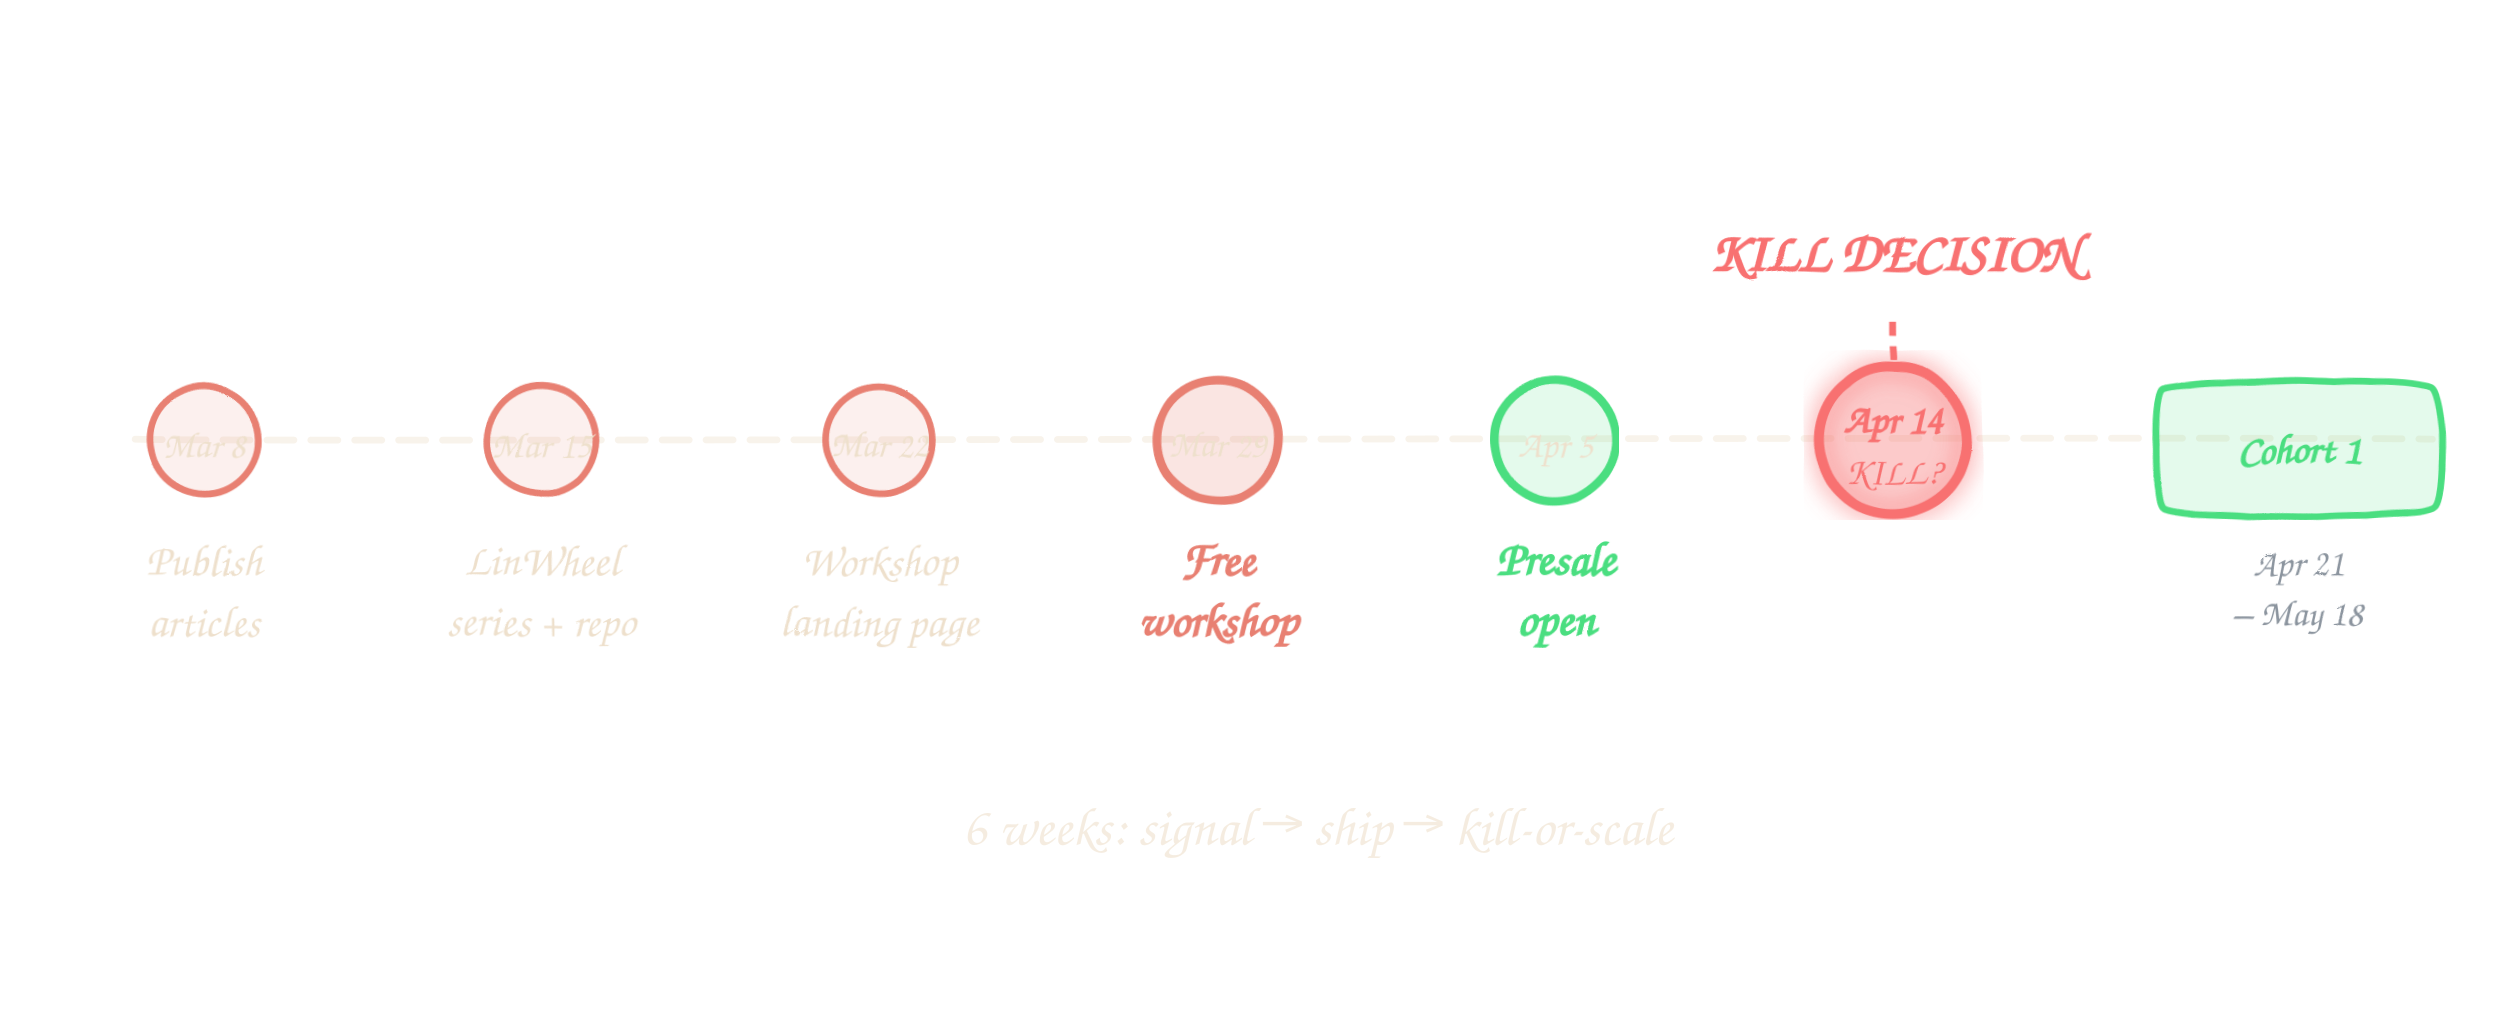
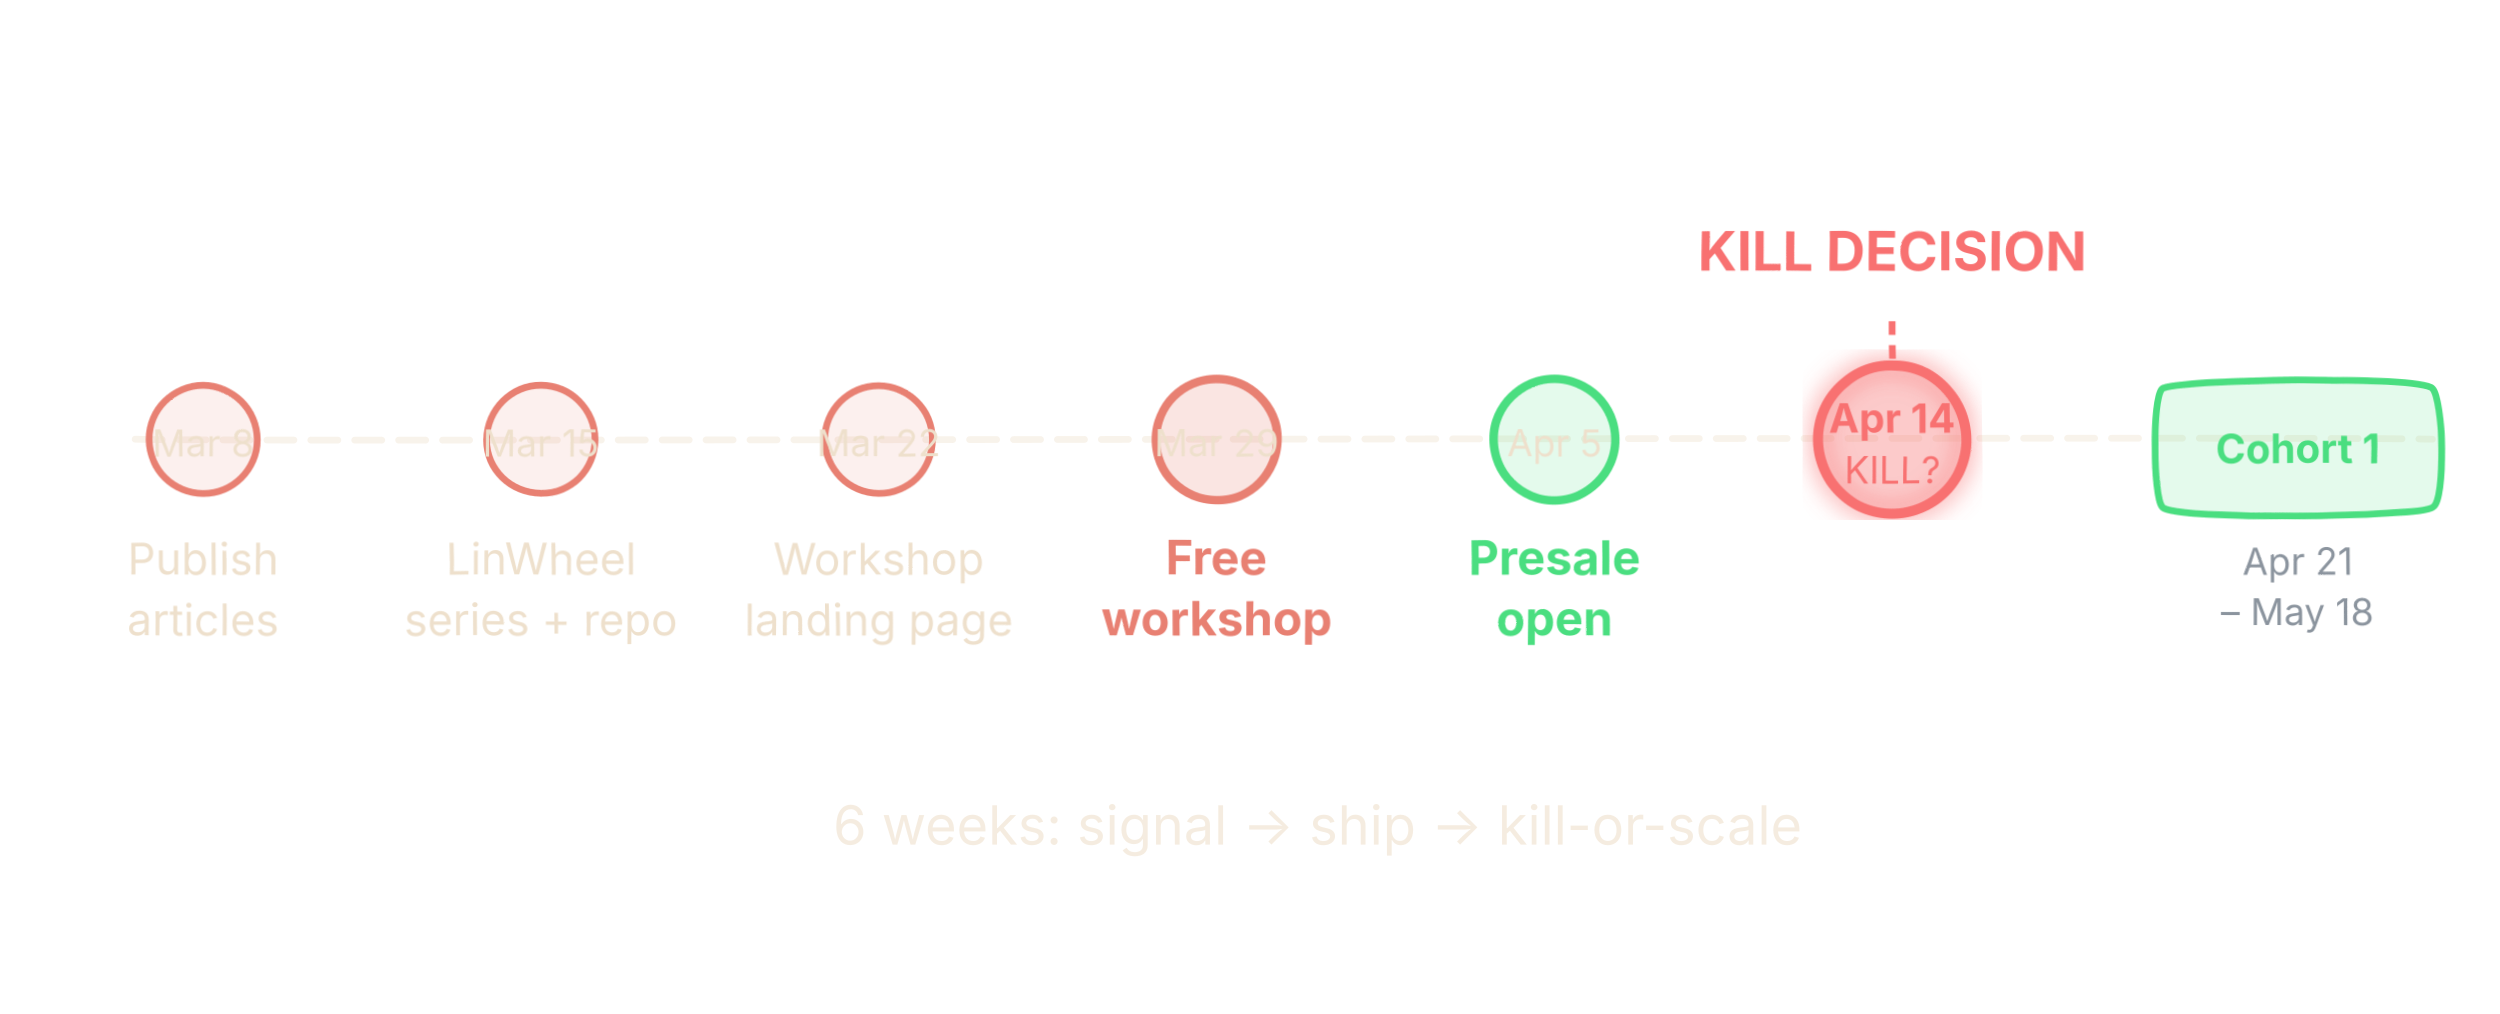
<svg xmlns="http://www.w3.org/2000/svg" viewBox="0 0 740 300" style="width:100%;max-width:740px;">
  <defs>
    <filter id="roughen-10" x="-2%" y="-2%" width="104%" height="104%">
      <feTurbulence type="turbulence" baseFrequency="0.03" numOctaves="2" result="noise" seed="10" />
-       <feDisplacementMap in="SourceGraphic" in2="noise" scale="1.2" xChannelSelector="R" yChannelSelector="G" />
+       <feDisplacementMap in="SourceGraphic" in2="noise" scale="0.4" xChannelSelector="R" yChannelSelector="G" />
    </filter>
    <filter id="glow-10">
      <feGaussianBlur stdDeviation="4" result="blur" />
      <feMerge>
        <feMergeNode in="blur" />
        <feMergeNode in="SourceGraphic" />
      </feMerge>
    </filter>
  </defs>
  <path d="M 40,130 C 60,131 680,129 720,130" stroke="#eee0cc" stroke-width="2" stroke-dasharray="8,5" opacity="0.4" fill="none" stroke-linecap="round" />
  <g filter="url(#roughen-10)">
    <circle cx="60" cy="130" r="16" fill="rgba(232,128,114,0.12)" stroke="#e88072" stroke-width="2" />
-     <text x="60" y="135" text-anchor="middle" font-family="'Caveat', cursive" font-size="11" fill="#eee0cc">Mar 8</text>
-     <text x="60" y="170" text-anchor="middle" font-family="'Caveat', cursive" font-size="13" fill="#eee0cc">Publish</text>
-     <text x="60" y="188" text-anchor="middle" font-family="'Caveat', cursive" font-size="13" fill="#eee0cc">articles</text>
+     <text x="60" y="135" text-anchor="middle" font-family="'Inter', sans-serif" font-size="11" fill="#eee0cc">Mar 8</text>
+     <text x="60" y="170" text-anchor="middle" font-family="'Inter', sans-serif" font-size="13" fill="#eee0cc">Publish</text>
+     <text x="60" y="188" text-anchor="middle" font-family="'Inter', sans-serif" font-size="13" fill="#eee0cc">articles</text>
  </g>
  <g filter="url(#roughen-10)">
    <circle cx="160" cy="130" r="16" fill="rgba(232,128,114,0.12)" stroke="#e88072" stroke-width="2" />
-     <text x="160" y="135" text-anchor="middle" font-family="'Caveat', cursive" font-size="11" fill="#eee0cc">Mar 15</text>
-     <text x="160" y="170" text-anchor="middle" font-family="'Caveat', cursive" font-size="13" fill="#eee0cc">LinWheel</text>
-     <text x="160" y="188" text-anchor="middle" font-family="'Caveat', cursive" font-size="13" fill="#eee0cc">series + repo</text>
+     <text x="160" y="135" text-anchor="middle" font-family="'Inter', sans-serif" font-size="11" fill="#eee0cc">Mar 15</text>
+     <text x="160" y="170" text-anchor="middle" font-family="'Inter', sans-serif" font-size="13" fill="#eee0cc">LinWheel</text>
+     <text x="160" y="188" text-anchor="middle" font-family="'Inter', sans-serif" font-size="13" fill="#eee0cc">series + repo</text>
  </g>
  <g filter="url(#roughen-10)">
    <circle cx="260" cy="130" r="16" fill="rgba(232,128,114,0.12)" stroke="#e88072" stroke-width="2" />
-     <text x="260" y="135" text-anchor="middle" font-family="'Caveat', cursive" font-size="11" fill="#eee0cc">Mar 22</text>
-     <text x="260" y="170" text-anchor="middle" font-family="'Caveat', cursive" font-size="13" fill="#eee0cc">Workshop</text>
-     <text x="260" y="188" text-anchor="middle" font-family="'Caveat', cursive" font-size="13" fill="#eee0cc">landing page</text>
+     <text x="260" y="135" text-anchor="middle" font-family="'Inter', sans-serif" font-size="11" fill="#eee0cc">Mar 22</text>
+     <text x="260" y="170" text-anchor="middle" font-family="'Inter', sans-serif" font-size="13" fill="#eee0cc">Workshop</text>
+     <text x="260" y="188" text-anchor="middle" font-family="'Inter', sans-serif" font-size="13" fill="#eee0cc">landing page</text>
  </g>
  <g filter="url(#roughen-10)">
    <circle cx="360" cy="130" r="18" fill="rgba(232,128,114,0.20)" stroke="#e88072" stroke-width="2.5" />
-     <text x="360" y="135" text-anchor="middle" font-family="'Caveat', cursive" font-size="11" fill="#eee0cc">Mar 29</text>
-     <text x="360" y="170" text-anchor="middle" font-family="'Caveat', cursive" font-size="14" fill="#e88072" font-weight="700">Free</text>
-     <text x="360" y="188" text-anchor="middle" font-family="'Caveat', cursive" font-size="14" fill="#e88072" font-weight="700">workshop</text>
+     <text x="360" y="135" text-anchor="middle" font-family="'Inter', sans-serif" font-size="11" fill="#eee0cc">Mar 29</text>
+     <text x="360" y="170" text-anchor="middle" font-family="'Inter', sans-serif" font-size="14" fill="#e88072" font-weight="700">Free</text>
+     <text x="360" y="188" text-anchor="middle" font-family="'Inter', sans-serif" font-size="14" fill="#e88072" font-weight="700">workshop</text>
  </g>
  <g filter="url(#roughen-10)">
    <circle cx="460" cy="130" r="18" fill="rgba(78,222,128,0.15)" stroke="#4ade80" stroke-width="2.5" />
-     <text x="460" y="135" text-anchor="middle" font-family="'Caveat', cursive" font-size="11" fill="#eee0cc">Apr 5</text>
-     <text x="460" y="170" text-anchor="middle" font-family="'Caveat', cursive" font-size="14" fill="#4ade80" font-weight="700">Presale</text>
-     <text x="460" y="188" text-anchor="middle" font-family="'Caveat', cursive" font-size="14" fill="#4ade80" font-weight="700">open</text>
+     <text x="460" y="135" text-anchor="middle" font-family="'Inter', sans-serif" font-size="11" fill="#eee0cc">Apr 5</text>
+     <text x="460" y="170" text-anchor="middle" font-family="'Inter', sans-serif" font-size="14" fill="#4ade80" font-weight="700">Presale</text>
+     <text x="460" y="188" text-anchor="middle" font-family="'Inter', sans-serif" font-size="14" fill="#4ade80" font-weight="700">open</text>
  </g>
  <g filter="url(#roughen-10)">
    <g filter="url(#glow-10)">
      <circle cx="560" cy="130" r="22" fill="rgba(248,113,113,0.20)" stroke="#f87171" stroke-width="3" />
    </g>
-     <text x="560" y="128" text-anchor="middle" font-family="'Caveat', cursive" font-size="12" fill="#f87171" font-weight="700">Apr 14</text>
-     <text x="560" y="143" text-anchor="middle" font-family="'Caveat', cursive" font-size="11" fill="#f87171">KILL?</text>
-     <text x="560" y="80" text-anchor="middle" font-family="'Caveat', cursive" font-size="16" fill="#f87171" font-weight="700">KILL DECISION</text>
+     <text x="560" y="128" text-anchor="middle" font-family="'Inter', sans-serif" font-size="12" fill="#f87171" font-weight="700">Apr 14</text>
+     <text x="560" y="143" text-anchor="middle" font-family="'Inter', sans-serif" font-size="11" fill="#f87171">KILL?</text>
+     <text x="560" y="80" text-anchor="middle" font-family="'Inter', sans-serif" font-size="16" fill="#f87171" font-weight="700">KILL DECISION</text>
    <path d="M 560,95 L 560,107" stroke="#f87171" stroke-width="2" stroke-dasharray="4,3" />
  </g>
  <g filter="url(#roughen-10)">
    <path d="M 640,115 C 643,112 717,111 720,115 C 723,118 724,148 720,150 C 717,153 643,154 640,150 C 637,147 637,118 640,115 Z" fill="rgba(78,222,128,0.15)" stroke="#4ade80" stroke-width="2" stroke-linecap="round" stroke-linejoin="round" />
-     <text x="680" y="137" text-anchor="middle" font-family="'Caveat', cursive" font-size="12" fill="#4ade80" font-weight="700">Cohort 1</text>
-     <text x="680" y="170" text-anchor="middle" font-family="'Caveat', cursive" font-size="11" fill="#8b949e">Apr 21</text>
-     <text x="680" y="185" text-anchor="middle" font-family="'Caveat', cursive" font-size="11" fill="#8b949e">– May 18</text>
+     <text x="680" y="137" text-anchor="middle" font-family="'Inter', sans-serif" font-size="12" fill="#4ade80" font-weight="700">Cohort 1</text>
+     <text x="680" y="170" text-anchor="middle" font-family="'Inter', sans-serif" font-size="11" fill="#8b949e">Apr 21</text>
+     <text x="680" y="185" text-anchor="middle" font-family="'Inter', sans-serif" font-size="11" fill="#8b949e">– May 18</text>
  </g>
-   <text x="390" y="250" text-anchor="middle" font-family="'Caveat', cursive" font-size="16" fill="#eee0cc" opacity="0.6">6 weeks: signal → ship → kill-or-scale</text>
+   <text x="390" y="250" text-anchor="middle" font-family="'Inter', sans-serif" font-size="16" fill="#eee0cc" opacity="0.6">6 weeks: signal → ship → kill-or-scale</text>
</svg>
